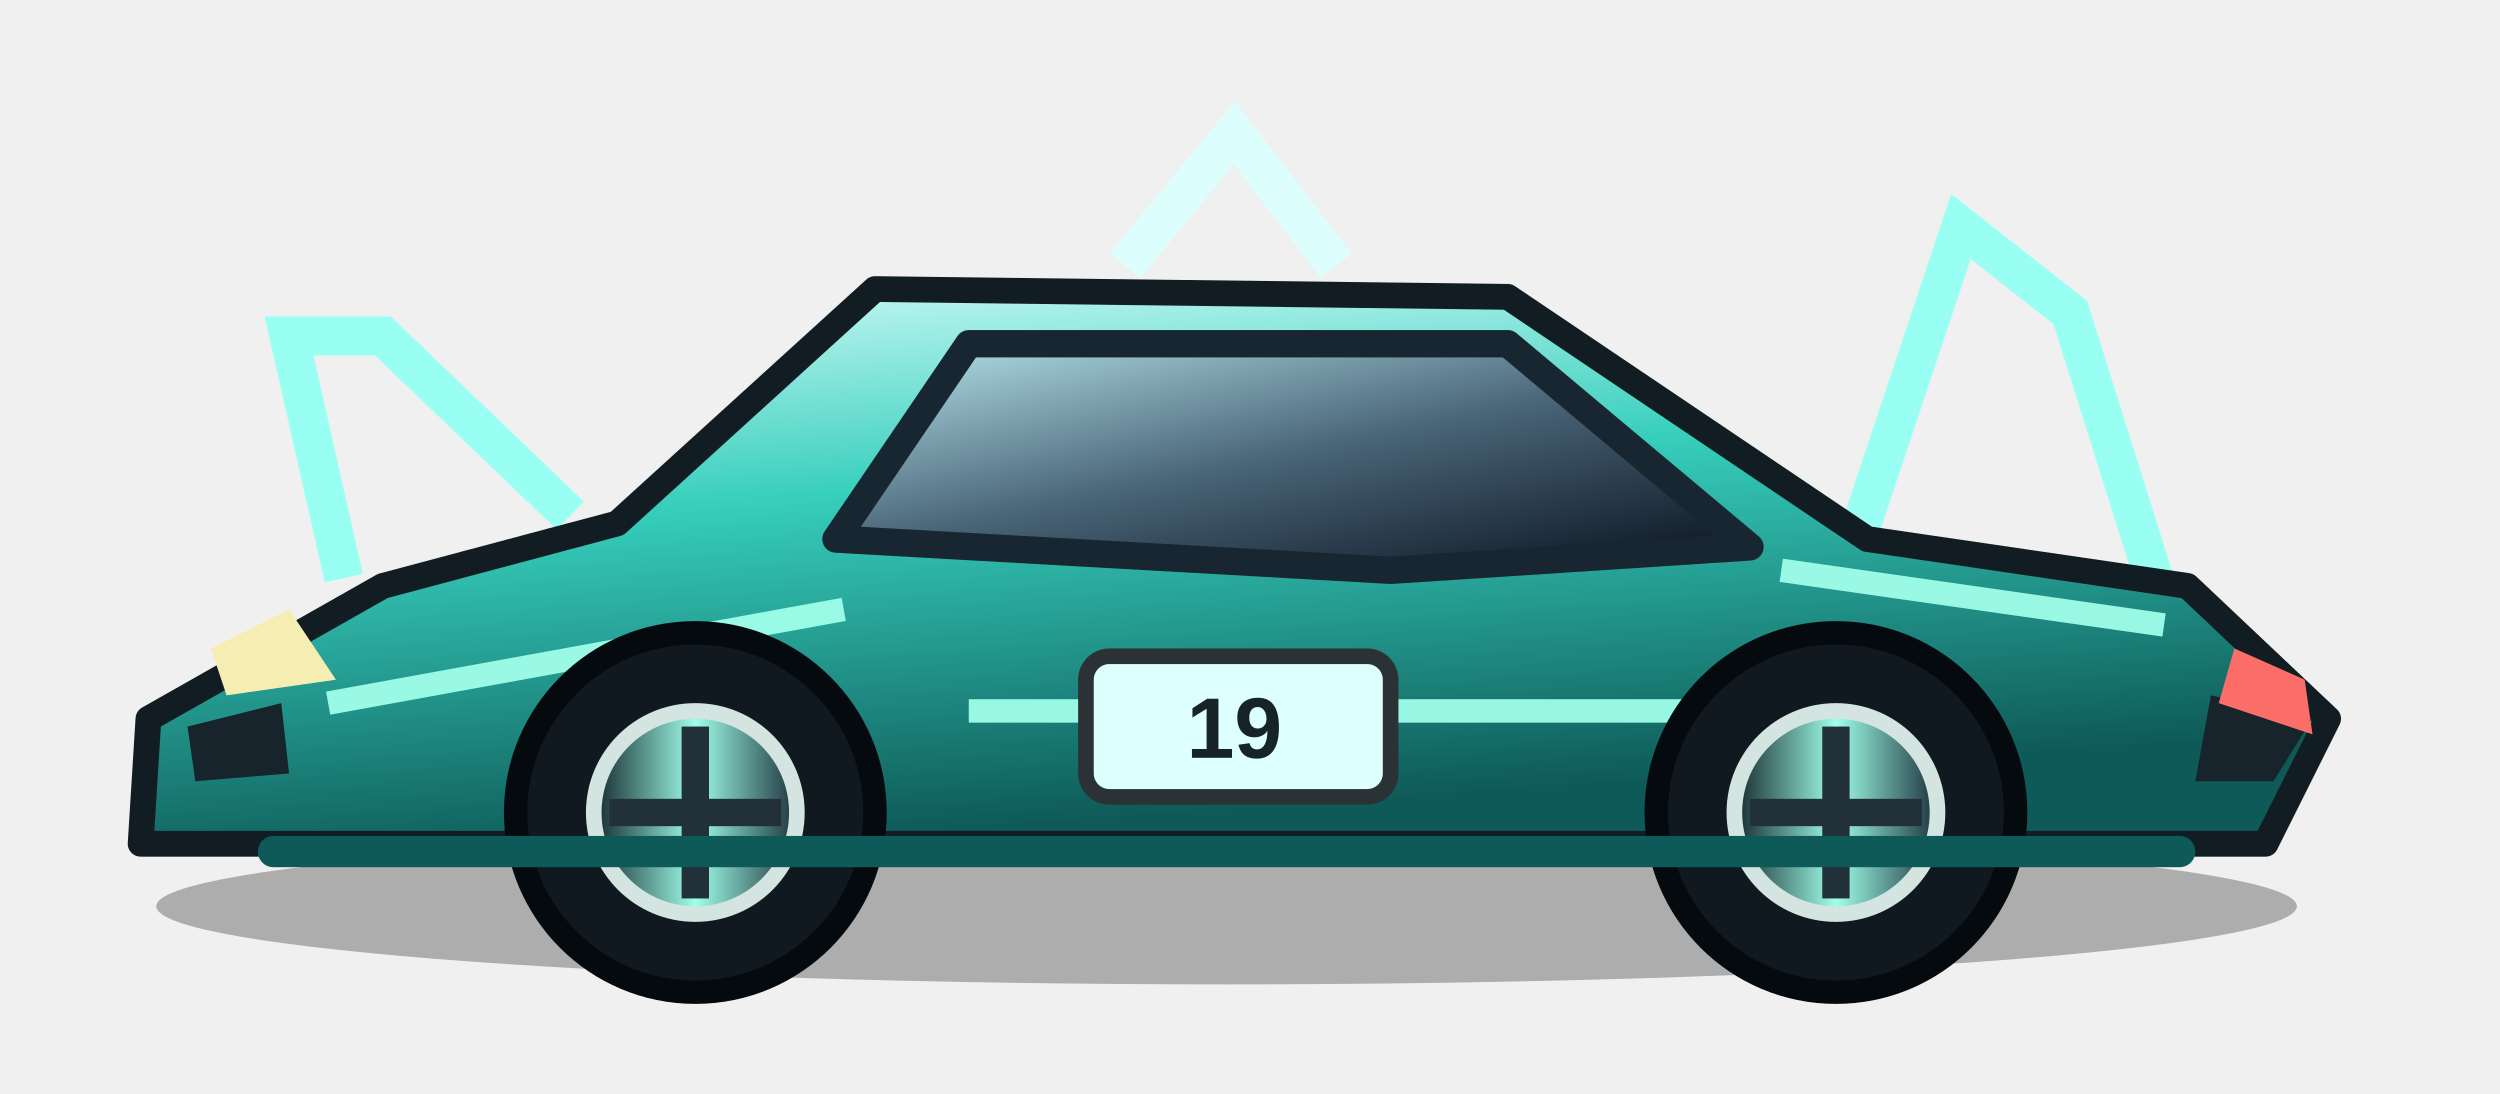
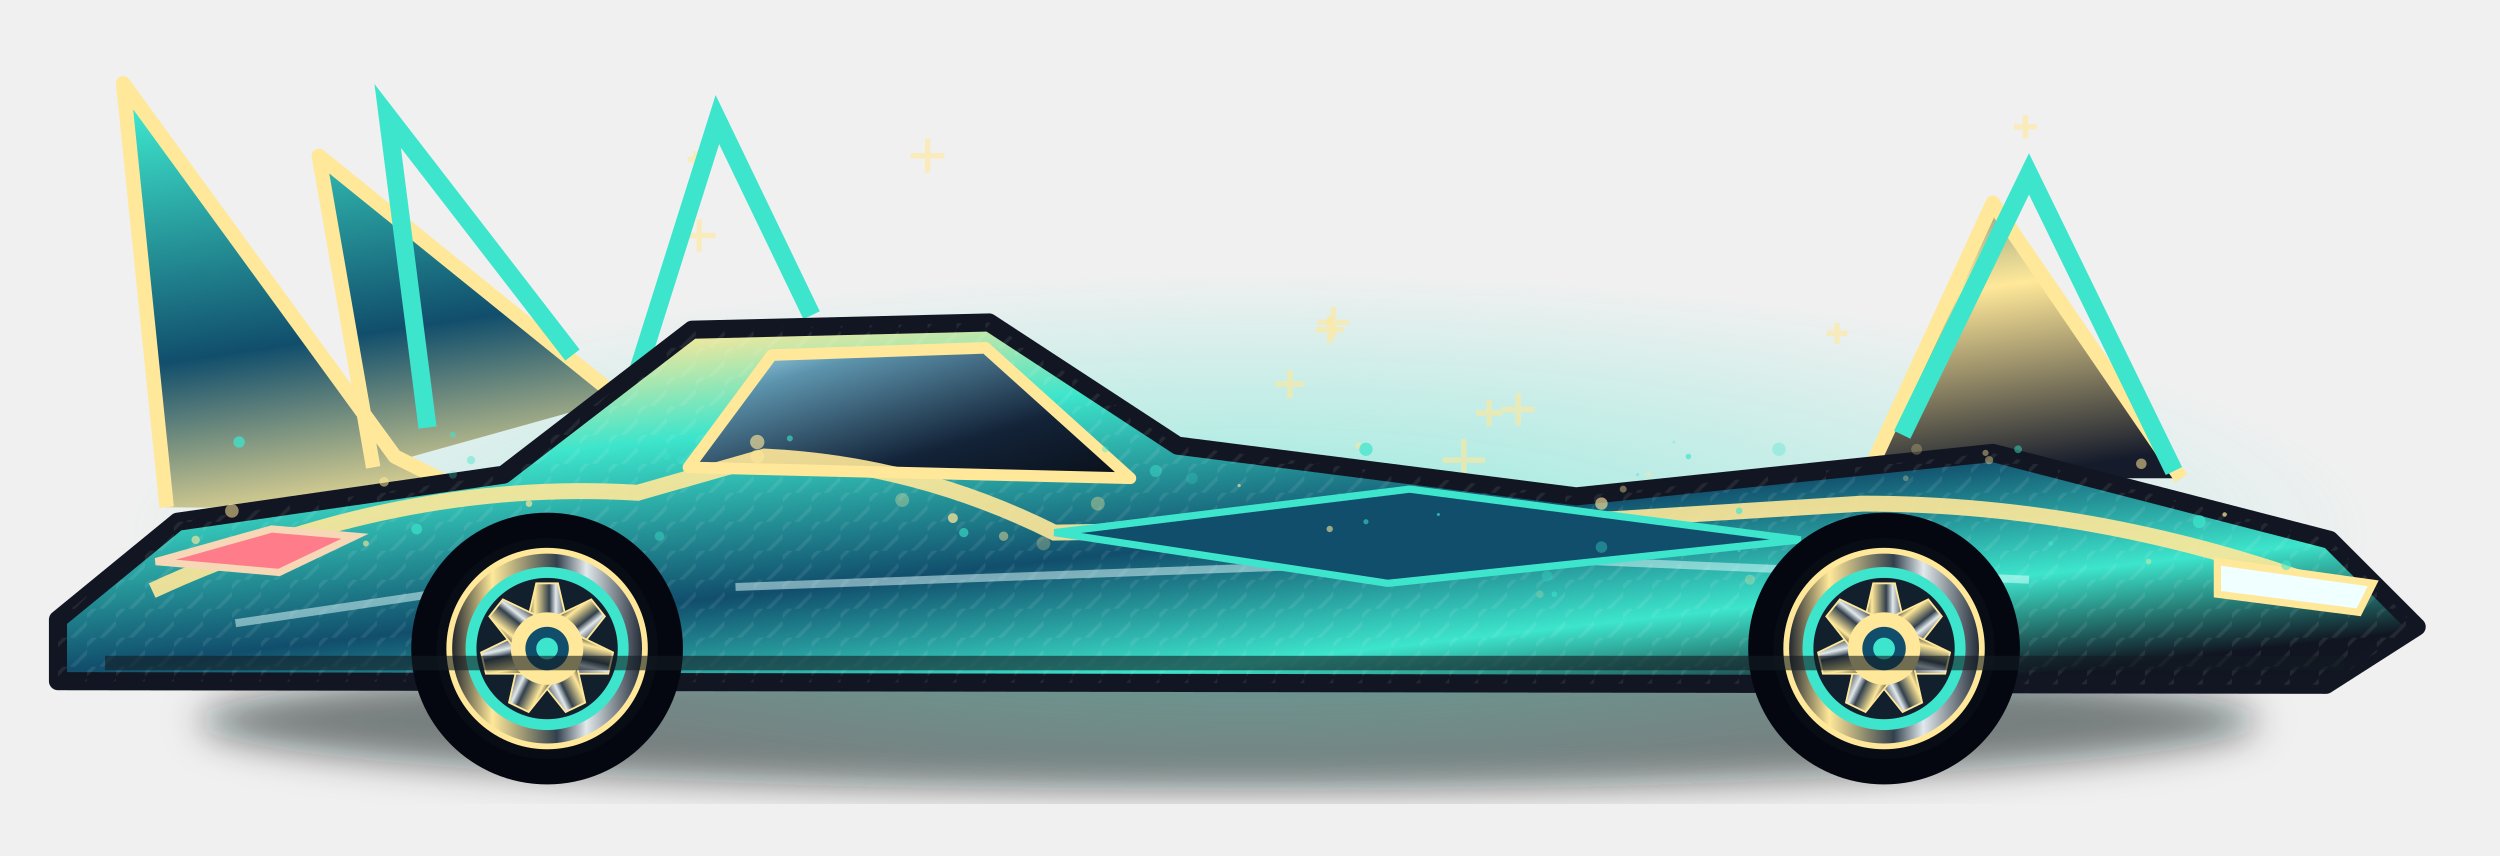
- <svg xmlns="http://www.w3.org/2000/svg" viewBox="0 0 320 140" role="img" aria-label="Тэнгэрийн титэм">
+ <svg xmlns="http://www.w3.org/2000/svg" viewBox="0 0 690 236" role="img" aria-label="Тэнгэрийн титэм">
  <defs>
-     <linearGradient id="paint" x1="0" y1="0" x2=".28" y2="1">
-       <stop stop-color="#ddfffd" />
-       <stop offset=".43" stop-color="#36cebc" />
-       <stop offset="1" stop-color="#0e5a58" />
+     <linearGradient id="body" x1=".15" y1=".1" x2=".8" y2="1">
+       <stop stop-color="#ffe899" />
+       <stop offset=".22" stop-color="#3de5cc" />
+       <stop offset=".55" stop-color="#114e6c" />
+       <stop offset=".8" stop-color="#3de5cc" />
+       <stop offset="1" stop-color="#101521" />
    </linearGradient>
-     <linearGradient id="glass" x1="0" y1="0" x2=".85" y2="1">
-       <stop stop-color="#b9e8ef" />
-       <stop offset=".53" stop-color="#496578" />
-       <stop offset="1" stop-color="#101a27" />
+     <linearGradient id="chrome" x1=".1" y1="0" x2=".8" y2="1">
+       <stop stop-color="#3de5cc" />
+       <stop offset=".4" stop-color="#114e6c" />
+       <stop offset=".7" stop-color="#ffe899" />
+       <stop offset="1" stop-color="#151b2b" />
    </linearGradient>
-     <linearGradient id="rims" x1="0" x2="1">
-       <stop stop-color="#14282e" />
-       <stop offset=".5" stop-color="#a0ffea" />
-       <stop offset="1" stop-color="#1d333d" />
+     <linearGradient id="glass" x1="0" y1="0" x2="1" y2="1">
+       <stop stop-color="#b3eaff" />
+       <stop offset=".23" stop-color="#5c93ac" />
+       <stop offset=".67" stop-color="#132338" />
+       <stop offset="1" stop-color="#090f18" />
    </linearGradient>
+     <linearGradient id="metal">
+       <stop stop-color="#131a27" />
+       <stop offset=".22" stop-color="#ffe899" />
+       <stop offset=".55" stop-color="#32404d" />
+       <stop offset=".7" stop-color="#e2e9ec" />
+       <stop offset="1" stop-color="#1b2531" />
+     </linearGradient>
+     <radialGradient id="glow">
+       <stop stop-color="#3de5cc" stop-opacity="0.5" />
+       <stop offset="1" stop-color="#3de5cc" stop-opacity="0" />
+     </radialGradient>
+     <filter id="blur">
+       <feGaussianBlur stdDeviation="5" />
+     </filter>
+     <pattern id="carbon" patternUnits="userSpaceOnUse" width="8" height="8">
+       <path d="M-2 4L4 -2 M2 10L10 2" stroke="#fff" stroke-opacity=".08" />
+     </pattern>
  </defs>
-   <ellipse cx="157" cy="116" rx="137" ry="10" fill="#000" opacity=".28" />
-   <path d="M44 74 L37 43 L49 43 L73 66 M238 68 L251 29 L265 40 L276 75" stroke="#99fff3" stroke-width="5" fill="none" />
-   <path d="M144 34 L158 17 L171 34" stroke="#dcfffe" stroke-width="5" fill="none" />
-   <path d="M19 92 L49 75 L79 67 L112 37 L193 38 L239 69 L280 75 L298 92 L290 108 L18 108 Z" fill="url(#paint)" stroke="#121c23" stroke-width="3.3" stroke-linejoin="round" />
-   <path d="M107 69 L124 44 L193 44 L224 70 L178 73 Z" fill="url(#glass)" stroke="#172630" stroke-width="3.5" stroke-linejoin="round" />
-   <path d="M42 90 L108 78 M124 91 H250 M228 73 L277 80" stroke="#a0ffea" stroke-width="3" fill="none" opacity=".94" />
-   <path d="M24 93 L36 90 L37 99 L25 100 M283 89 L296 92 L291 100 L281 100" fill="#17242c" />
-   <path d="M27 83 L37 78 L43 87 L29 89" fill="#f6edb2" />
-   <path d="M286 83 L295 87 L296 94 L284 90" fill="#fa6d69" />
-   <circle cx="89" cy="104" r="23" fill="#111920" stroke="#050a0e" stroke-width="3" />
-   <circle cx="235" cy="104" r="23" fill="#111920" stroke="#050a0e" stroke-width="3" />
-   <circle cx="89" cy="104" r="13" fill="url(#rims)" stroke="#d4e4e0" stroke-width="2" />
-   <circle cx="235" cy="104" r="13" fill="url(#rims)" stroke="#d4e4e0" stroke-width="2" />
-   <path d="M89 93 V115 M78 104 H100 M235 93 V115 M224 104 H246" stroke="#223039" stroke-width="3.5" />
-   <rect x="139" y="84" width="39" height="18" rx="3" fill="#ddfffd" stroke="#2a3236" stroke-width="2" />
-   <text x="158" y="97" text-anchor="middle" font-family="Arial,sans-serif" font-weight="900" font-size="11" fill="#162428">19</text>
-   <path d="M35 109 H279" stroke="#0e5a58" stroke-width="4" stroke-linecap="round" />
+   <ellipse cx="339" cy="199" rx="284" ry="19" fill="#02070a" opacity=".5" filter="url(#blur)" />
+   <ellipse cx="345" cy="147" rx="310" ry="72" fill="url(#glow)" />
+   <path d="M114.234 117h9.531 M119 112.234v9.531" stroke="#ffe899" stroke-width="1.5" opacity=".6" />
+   <path d="M188.489 65h9.021 M193 60.489v9.021" stroke="#ffe899" stroke-width="1.5" opacity=".6" />
+   <path d="M189.765 44h4.47 M192 41.765v4.47" stroke="#ffe899" stroke-width="1.5" opacity=".6" />
+   <path d="M137.188 162h7.624 M141 158.188v7.624" stroke="#ffe899" stroke-width="1.5" opacity=".6" />
+   <path d="M363.145 91h7.71 M367 87.145v7.71" stroke="#ffe899" stroke-width="1.5" opacity=".6" />
+   <path d="M430.907 171h6.185 M434 167.907v6.185" stroke="#ffe899" stroke-width="1.5" opacity=".6" />
+   <path d="M363.687 89h8.626 M368 84.687v8.626" stroke="#ffe899" stroke-width="1.5" opacity=".6" />
+   <path d="M398.155 127h11.69 M404 121.155v11.69" stroke="#ffe899" stroke-width="1.5" opacity=".6" />
+   <path d="M322.781 130h6.439 M326 126.781v6.439" stroke="#ffe899" stroke-width="1.5" opacity=".6" />
+   <path d="M504.139 92h5.722 M507 89.139v5.722" stroke="#ffe899" stroke-width="1.5" opacity=".6" />
+   <path d="M414.526 113h8.949 M419 108.526v8.949" stroke="#ffe899" stroke-width="1.5" opacity=".6" />
+   <path d="M570.529 140h4.942 M573 137.529v4.942" stroke="#ffe899" stroke-width="1.5" opacity=".6" />
+   <path d="M407.395 114h7.21 M411 110.395v7.21" stroke="#ffe899" stroke-width="1.5" opacity=".6" />
+   <path d="M452.833 146h10.333 M458 140.833v10.333" stroke="#ffe899" stroke-width="1.5" opacity=".6" />
+   <path d="M352.084 106h7.833 M356 102.084v7.833" stroke="#ffe899" stroke-width="1.5" opacity=".6" />
+   <path d="M321.957 142h8.085 M326 137.957v8.085" stroke="#ffe899" stroke-width="1.5" opacity=".6" />
+   <path d="M207.213 164h7.573 M211 160.213v7.573" stroke="#ffe899" stroke-width="1.5" opacity=".6" />
+   <path d="M392.966 172h4.069 M395 169.966v4.069" stroke="#ffe899" stroke-width="1.5" opacity=".6" />
+   <path d="M555.817 35h6.366 M559 31.817v6.366" stroke="#ffe899" stroke-width="1.5" opacity=".6" />
+   <path d="M251.346 43h9.307 M256 38.346v9.307" stroke="#ffe899" stroke-width="1.5" opacity=".6" />
+   <path d="M46 140 L34 23 L109 126 L139 141 M103 129 L88 43 L171 110 M515 132 L550 56 L602 132" fill="url(#chrome)" stroke="#ffe899" stroke-width="4" stroke-linejoin="round" />
+   <path d="M118 118 L107 32 L158 98 M174 109 L198 33 L224 87 M525 120 L560 48 L600 130" fill="none" stroke="#3de5cc" stroke-width="5" />
+   <path d="M16 171 L49 144 L139 131 L191 91 L273 89 L325 123 L435 137 L550 125 L643 149 L667 173 L642 189 L16 188 Z" fill="url(#body)" stroke="#111622" stroke-width="5" stroke-linejoin="round" />
+   <path d="M16 171 L49 144 L139 131 L191 91 L273 89 L325 123 L435 137 L550 125 L643 149 L667 173 L642 189 L16 188 Z" fill="url(#carbon)" />
+   <path d="M190 129 L213 98 L272 96 L312 132 Z" fill="url(#glass)" stroke="#ffe899" stroke-width="3.2" stroke-linejoin="round" />
+   <path d="M42 163 Q109 132 176 136 L211 126 Q253 128 291 147 L418 145 L514 139 Q581 139 647 164" fill="none" stroke="#ffe899" stroke-width="4.4" opacity=".9" />
+   <path d="M65 172 L146 160 M203 162 L419 154 L560 160" fill="none" stroke="#e4ffff" stroke-width="2.2" opacity=".5" />
+   <path d="M291 147 L389 135 L497 149 L383 161 Z" fill="#114e6c" stroke="#3de5cc" stroke-width="2" />
+   <path d="M43 155 L75 146 L98 148 L77 158 Z" fill="#ff7c8a" stroke="#f6d8b7" stroke-width="2" />
+   <path d="M612 155 L655 161 L651 169 L612 164 Z" fill="#f0ffff" stroke="#ffe899" stroke-width="2" />
+   <circle cx="146" cy="151" r="1.77" fill="#3de5cc" opacity="0.28" />
+   <circle cx="375" cy="123" r="0.92" fill="#ffe899" opacity="0.55" />
+   <circle cx="182" cy="148" r="1.30" fill="#3de5cc" opacity="0.40" />
+   <circle cx="209" cy="122" r="1.98" fill="#ffe899" opacity="0.63" />
+   <circle cx="188" cy="127" r="1.15" fill="#3de5cc" opacity="0.33" />
+   <circle cx="483" cy="160" r="1.38" fill="#ffe899" opacity="0.29" />
+   <circle cx="480" cy="152" r="0.43" fill="#3de5cc" opacity="0.52" />
+   <circle cx="146" cy="139" r="0.91" fill="#ffe899" opacity="0.69" />
+   <circle cx="329" cy="132" r="1.59" fill="#3de5cc" opacity="0.22" />
+   <circle cx="144" cy="150" r="0.71" fill="#ffe899" opacity="0.55" />
+   <circle cx="377" cy="124" r="1.84" fill="#3de5cc" opacity="0.71" />
+   <circle cx="263" cy="143" r="1.36" fill="#ffe899" opacity="0.74" />
+   <circle cx="66" cy="122" r="1.57" fill="#3de5cc" opacity="0.74" />
+   <circle cx="209" cy="126" r="1.90" fill="#ffe899" opacity="0.53" />
+   <circle cx="631" cy="156" r="1.37" fill="#3de5cc" opacity="0.54" />
+   <circle cx="529" cy="124" r="1.51" fill="#ffe899" opacity="0.25" />
+   <circle cx="544" cy="163" r="1.51" fill="#3de5cc" opacity="0.50" />
+   <circle cx="288" cy="150" r="1.88" fill="#ffe899" opacity="0.27" />
+   <circle cx="130" cy="127" r="1.14" fill="#3de5cc" opacity="0.42" />
+   <circle cx="614" cy="142" r="0.62" fill="#ffe899" opacity="0.70" />
+   <circle cx="607" cy="144" r="1.79" fill="#3de5cc" opacity="0.74" />
+   <circle cx="367" cy="146" r="0.88" fill="#ffe899" opacity="0.58" />
+   <circle cx="427" cy="159" r="1.49" fill="#3de5cc" opacity="0.27" />
+   <circle cx="277" cy="148" r="1.29" fill="#ffe899" opacity="0.45" />
+   <circle cx="466" cy="126" r="0.77" fill="#3de5cc" opacity="0.68" />
+   <circle cx="54" cy="149" r="1.15" fill="#ffe899" opacity="0.62" />
+   <circle cx="442" cy="151" r="1.59" fill="#3de5cc" opacity="0.35" />
+   <circle cx="531" cy="156" r="1.20" fill="#ffe899" opacity="0.35" />
+   <circle cx="377" cy="144" r="0.71" fill="#3de5cc" opacity="0.54" />
+   <circle cx="130" cy="160" r="1.86" fill="#ffe899" opacity="0.23" />
+   <circle cx="480" cy="141" r="0.92" fill="#3de5cc" opacity="0.64" />
+   <circle cx="106" cy="133" r="1.31" fill="#ffe899" opacity="0.53" />
+   <circle cx="125" cy="120" r="0.86" fill="#3de5cc" opacity="0.50" />
+   <circle cx="342" cy="134" r="0.45" fill="#ffe899" opacity="0.63" />
+   <circle cx="115" cy="146" r="1.50" fill="#3de5cc" opacity="0.66" />
+   <circle cx="64" cy="141" r="1.88" fill="#ffe899" opacity="0.55" />
+   <circle cx="452" cy="131" r="0.45" fill="#3de5cc" opacity="0.42" />
+   <circle cx="455" cy="131" r="0.94" fill="#ffe899" opacity="0.28" />
+   <circle cx="184" cy="126" r="1.00" fill="#3de5cc" opacity="0.40" />
+   <circle cx="524" cy="149" r="0.85" fill="#ffe899" opacity="0.49" />
+   <circle cx="218" cy="121" r="0.83" fill="#3de5cc" opacity="0.59" />
+   <circle cx="593" cy="155" r="0.77" fill="#ffe899" opacity="0.43" />
+   <circle cx="566" cy="150" r="0.66" fill="#3de5cc" opacity="0.63" />
+   <circle cx="526" cy="132" r="0.79" fill="#ffe899" opacity="0.31" />
+   <circle cx="397" cy="142" r="0.43" fill="#3de5cc" opacity="0.66" />
+   <circle cx="548" cy="125" r="0.86" fill="#ffe899" opacity="0.43" />
+   <circle cx="557" cy="124" r="1.08" fill="#3de5cc" opacity="0.47" />
+   <circle cx="448" cy="135" r="0.96" fill="#ffe899" opacity="0.41" />
+   <circle cx="266" cy="147" r="1.28" fill="#3de5cc" opacity="0.59" />
+   <circle cx="532" cy="145" r="1.83" fill="#ffe899" opacity="0.21" />
+   <circle cx="319" cy="130" r="1.67" fill="#3de5cc" opacity="0.44" />
+   <circle cx="249" cy="138" r="1.92" fill="#ffe899" opacity="0.32" />
+   <circle cx="429" cy="164" r="0.78" fill="#3de5cc" opacity="0.54" />
+   <circle cx="425" cy="164" r="1.05" fill="#ffe899" opacity="0.23" />
+   <circle cx="491" cy="124" r="1.86" fill="#3de5cc" opacity="0.30" />
+   <circle cx="442" cy="139" r="1.72" fill="#ffe899" opacity="0.63" />
+   <circle cx="462" cy="122" r="0.42" fill="#3de5cc" opacity="0.28" />
+   <circle cx="101" cy="150" r="0.82" fill="#ffe899" opacity="0.59" />
+   <circle cx="547" cy="163" r="1.77" fill="#3de5cc" opacity="0.52" />
+   <circle cx="549" cy="127" r="1.13" fill="#ffe899" opacity="0.40" />
+   <circle cx="125" cy="131" r="1.11" fill="#3de5cc" opacity="0.26" />
+   <circle cx="591" cy="128" r="1.45" fill="#ffe899" opacity="0.55" />
+   <circle cx="305" cy="124" r="0.89" fill="#3de5cc" opacity="0.39" />
+   <circle cx="303" cy="139" r="1.91" fill="#ffe899" opacity="0.36" />
+   <circle cx="176" cy="164" r="0.64" fill="#3de5cc" opacity="0.32" />
+   <g transform="translate(151,179)">
+     <circle r="34" fill="#080c14" stroke="#040710" stroke-width="7" />
+     <circle r="27" fill="url(#metal)" stroke="#ffe899" stroke-width="1.6" />
+     <circle r="21" fill="#12202e" stroke="#3de5cc" stroke-width="3" />
+     <path d="M-3 -18 L3 -18 L6 -5 L4 1 L-4 1 L-6 -5 Z" transform="rotate(0)" fill="url(#metal)" stroke="#ffe899" stroke-width=".5" />
+     <path d="M-3 -18 L3 -18 L6 -5 L4 1 L-4 1 L-6 -5 Z" transform="rotate(51.42857)" fill="url(#metal)" stroke="#ffe899" stroke-width=".5" />
+     <path d="M-3 -18 L3 -18 L6 -5 L4 1 L-4 1 L-6 -5 Z" transform="rotate(102.8571)" fill="url(#metal)" stroke="#ffe899" stroke-width=".5" />
+     <path d="M-3 -18 L3 -18 L6 -5 L4 1 L-4 1 L-6 -5 Z" transform="rotate(154.2857)" fill="url(#metal)" stroke="#ffe899" stroke-width=".5" />
+     <path d="M-3 -18 L3 -18 L6 -5 L4 1 L-4 1 L-6 -5 Z" transform="rotate(205.7143)" fill="url(#metal)" stroke="#ffe899" stroke-width=".5" />
+     <path d="M-3 -18 L3 -18 L6 -5 L4 1 L-4 1 L-6 -5 Z" transform="rotate(257.1429)" fill="url(#metal)" stroke="#ffe899" stroke-width=".5" />
+     <path d="M-3 -18 L3 -18 L6 -5 L4 1 L-4 1 L-6 -5 Z" transform="rotate(308.5714)" fill="url(#metal)" stroke="#ffe899" stroke-width=".5" />
+     <circle r="8" fill="#114e6c" stroke="#ffe899" stroke-width="4" />
+     <circle r="3" fill="#3de5cc" />
+   </g>
+   <g transform="translate(520,179)">
+     <circle r="34" fill="#080c14" stroke="#040710" stroke-width="7" />
+     <circle r="27" fill="url(#metal)" stroke="#ffe899" stroke-width="1.6" />
+     <circle r="21" fill="#12202e" stroke="#3de5cc" stroke-width="3" />
+     <path d="M-3 -18 L3 -18 L6 -5 L4 1 L-4 1 L-6 -5 Z" transform="rotate(0)" fill="url(#metal)" stroke="#ffe899" stroke-width=".5" />
+     <path d="M-3 -18 L3 -18 L6 -5 L4 1 L-4 1 L-6 -5 Z" transform="rotate(51.42857)" fill="url(#metal)" stroke="#ffe899" stroke-width=".5" />
+     <path d="M-3 -18 L3 -18 L6 -5 L4 1 L-4 1 L-6 -5 Z" transform="rotate(102.8571)" fill="url(#metal)" stroke="#ffe899" stroke-width=".5" />
+     <path d="M-3 -18 L3 -18 L6 -5 L4 1 L-4 1 L-6 -5 Z" transform="rotate(154.2857)" fill="url(#metal)" stroke="#ffe899" stroke-width=".5" />
+     <path d="M-3 -18 L3 -18 L6 -5 L4 1 L-4 1 L-6 -5 Z" transform="rotate(205.7143)" fill="url(#metal)" stroke="#ffe899" stroke-width=".5" />
+     <path d="M-3 -18 L3 -18 L6 -5 L4 1 L-4 1 L-6 -5 Z" transform="rotate(257.1429)" fill="url(#metal)" stroke="#ffe899" stroke-width=".5" />
+     <path d="M-3 -18 L3 -18 L6 -5 L4 1 L-4 1 L-6 -5 Z" transform="rotate(308.5714)" fill="url(#metal)" stroke="#ffe899" stroke-width=".5" />
+     <circle r="8" fill="#114e6c" stroke="#ffe899" stroke-width="4" />
+     <circle r="3" fill="#3de5cc" />
+   </g>
+   <path d="M29 183H647" stroke="#121a22" stroke-width="4" opacity=".6" />
</svg>
